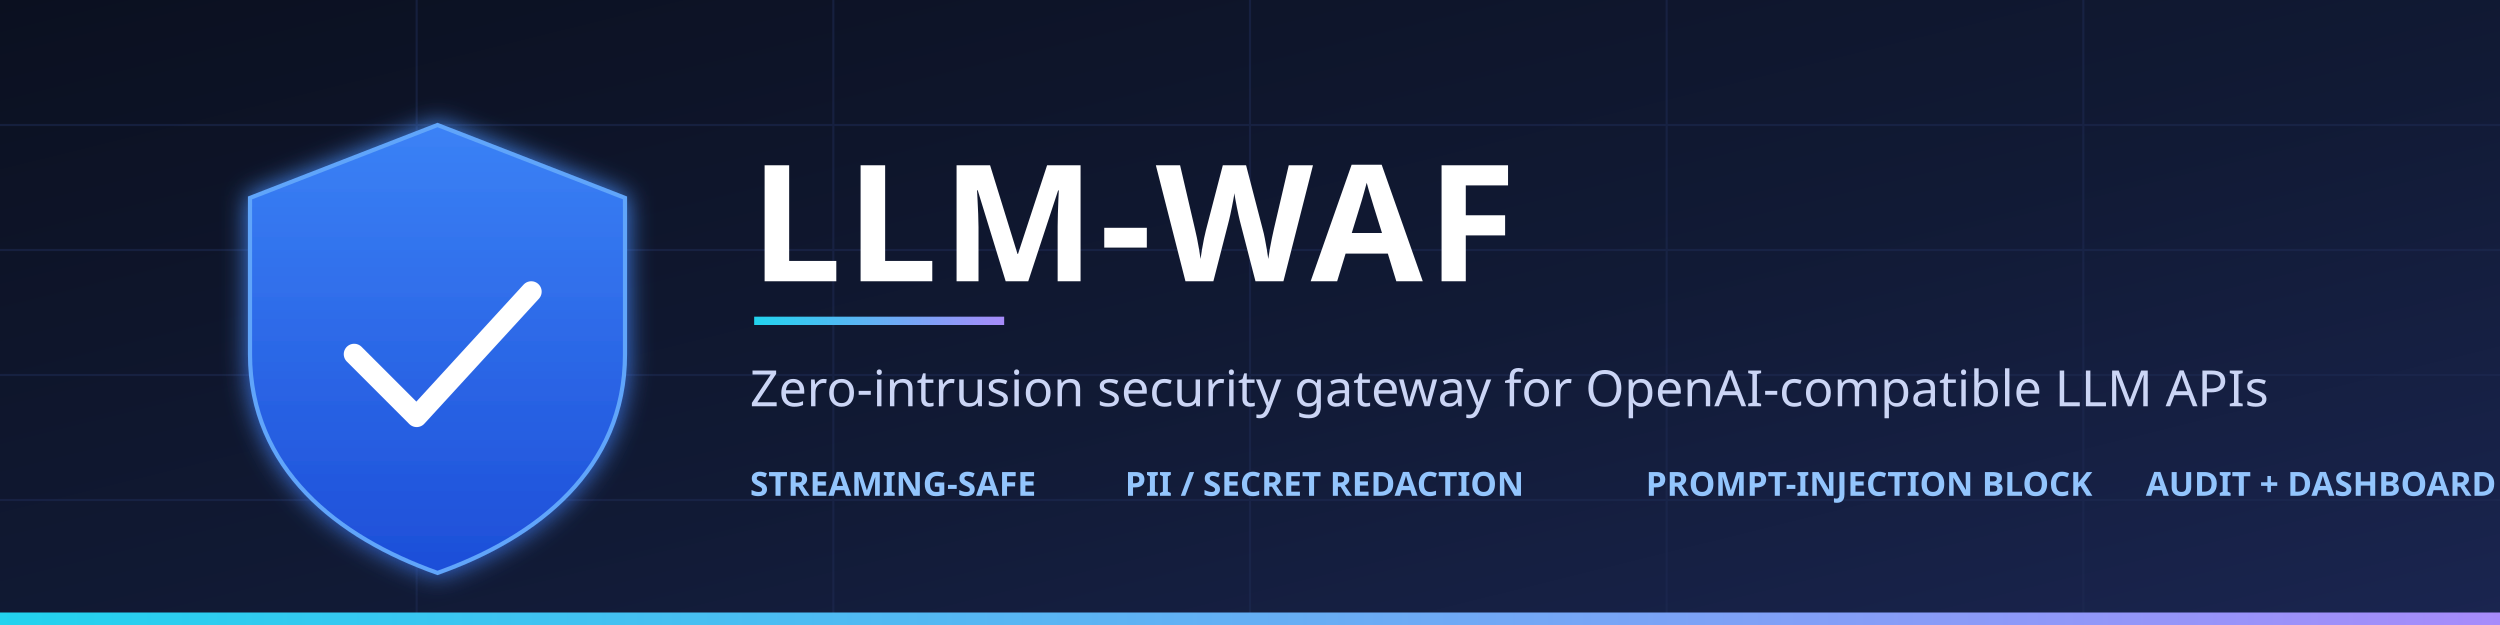
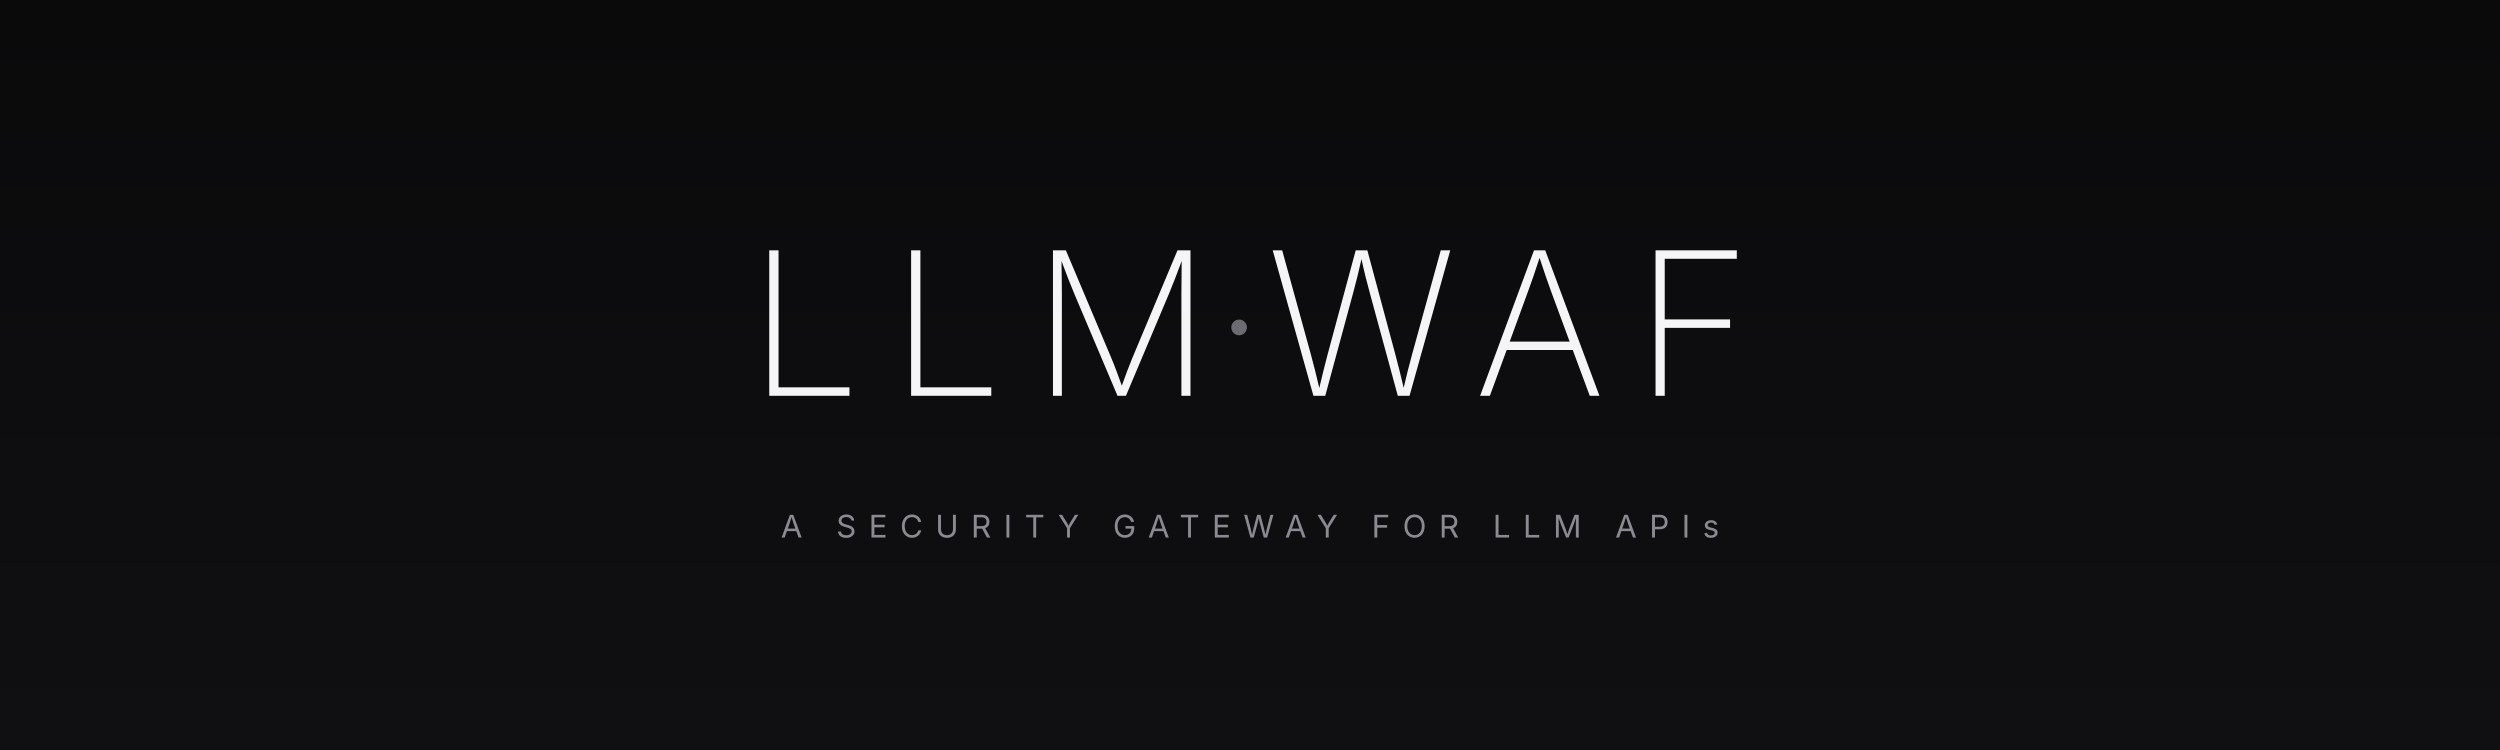
- <svg xmlns="http://www.w3.org/2000/svg" viewBox="0 0 1200 300" role="img" aria-label="LLM-WAF - Zero-intrusion LLM security gateway">
+ <svg xmlns="http://www.w3.org/2000/svg" viewBox="0 0 1200 360" role="img" aria-label="LLM-WAF">
  <defs>
-     <linearGradient id="bg" x1="0" y1="0" x2="1" y2="1">
-       <stop offset="0%" stop-color="#0b1020" />
-       <stop offset="55%" stop-color="#111a35" />
-       <stop offset="100%" stop-color="#1a2550" />
+     <linearGradient id="bg" x1="0" y1="0" x2="0" y2="1">
+       <stop offset="0%" stop-color="#0a0a0b" />
+       <stop offset="100%" stop-color="#101013" />
    </linearGradient>
-     <linearGradient id="shieldFill" x1="0" y1="0" x2="0" y2="1">
-       <stop offset="0%" stop-color="#3b82f6" />
-       <stop offset="100%" stop-color="#1d4ed8" />
+     <linearGradient id="hair" x1="0" y1="0" x2="1" y2="0">
+       <stop offset="0%" stop-color="#2a2a2e" stop-opacity="0" />
+       <stop offset="50%" stop-color="#3a3a40" />
+       <stop offset="100%" stop-color="#2a2a2e" stop-opacity="0" />
    </linearGradient>
-     <linearGradient id="accent" x1="0" y1="0" x2="1" y2="0">
-       <stop offset="0%" stop-color="#22d3ee" />
-       <stop offset="100%" stop-color="#a78bfa" />
-     </linearGradient>
-     <filter id="glow" x="-20%" y="-20%" width="140%" height="140%">
-       <feGaussianBlur stdDeviation="6" result="b" />
-       <feMerge>
-         <feMergeNode in="b" />
-         <feMergeNode in="SourceGraphic" />
-       </feMerge>
-     </filter>
  </defs>
-   <rect width="1200" height="300" fill="url(#bg)" />
-   <g stroke="#1e2a52" stroke-width="1" opacity="0.55">
-     <path d="M0 60 H1200" />
-     <path d="M0 120 H1200" />
-     <path d="M0 180 H1200" />
-     <path d="M0 240 H1200" />
-     <path d="M200 0 V300" />
-     <path d="M400 0 V300" />
-     <path d="M600 0 V300" />
-     <path d="M800 0 V300" />
-     <path d="M1000 0 V300" />
+   <rect width="1200" height="360" fill="url(#bg)" />
+   <g font-family="ui-sans-serif, -apple-system, 'Helvetica Neue', 'Segoe UI', sans-serif">
+     <text x="600" y="190" text-anchor="middle" font-size="96" font-weight="200" letter-spacing="14" fill="#f5f5f7">LLM<tspan fill="#6b6b70">·</tspan>WAF</text>
+     <line x1="540" y1="220" x2="660" y2="220" stroke="url(#hair)" stroke-width="1" />
+     <text x="600" y="258" text-anchor="middle" font-size="15" font-weight="400" letter-spacing="6" fill="#8a8a90">A SECURITY GATEWAY FOR LLM APIs</text>
  </g>
-   <g transform="translate(120 60)">
-     <path d="M90 0 L180 35 V110 C180 165 138 198 90 215 C42 198 0 165 0 110 V35 Z" fill="url(#shieldFill)" stroke="#60a5fa" stroke-width="2" filter="url(#glow)" />
-     <path d="M50 110 L80 140 L135 80" fill="none" stroke="#ffffff" stroke-width="10" stroke-linecap="round" stroke-linejoin="round" />
-   </g>
-   <g font-family="ui-sans-serif, system-ui, 'Segoe UI', sans-serif">
-     <text x="360" y="135" font-size="78" font-weight="800" fill="#ffffff" letter-spacing="2">LLM-WAF</text>
-     <rect x="362" y="152" width="120" height="4" fill="url(#accent)" />
-     <text x="360" y="195" font-size="24" font-weight="500" fill="#cbd5f5">
-       Zero-intrusion security gateway for OpenAI-compatible LLM APIs
-     </text>
-     <g font-size="16" fill="#93c5fd" font-weight="600">
-       <text x="360" y="238">STREAMING-SAFE</text>
-       <text x="540" y="238">PII / SECRET REDACTION</text>
-       <text x="790" y="238">PROMPT-INJECTION BLOCK</text>
-       <text x="1030" y="238">AUDIT + DASHBOARD</text>
-     </g>
-   </g>
-   <rect x="0" y="294" width="1200" height="6" fill="url(#accent)" />
</svg>
